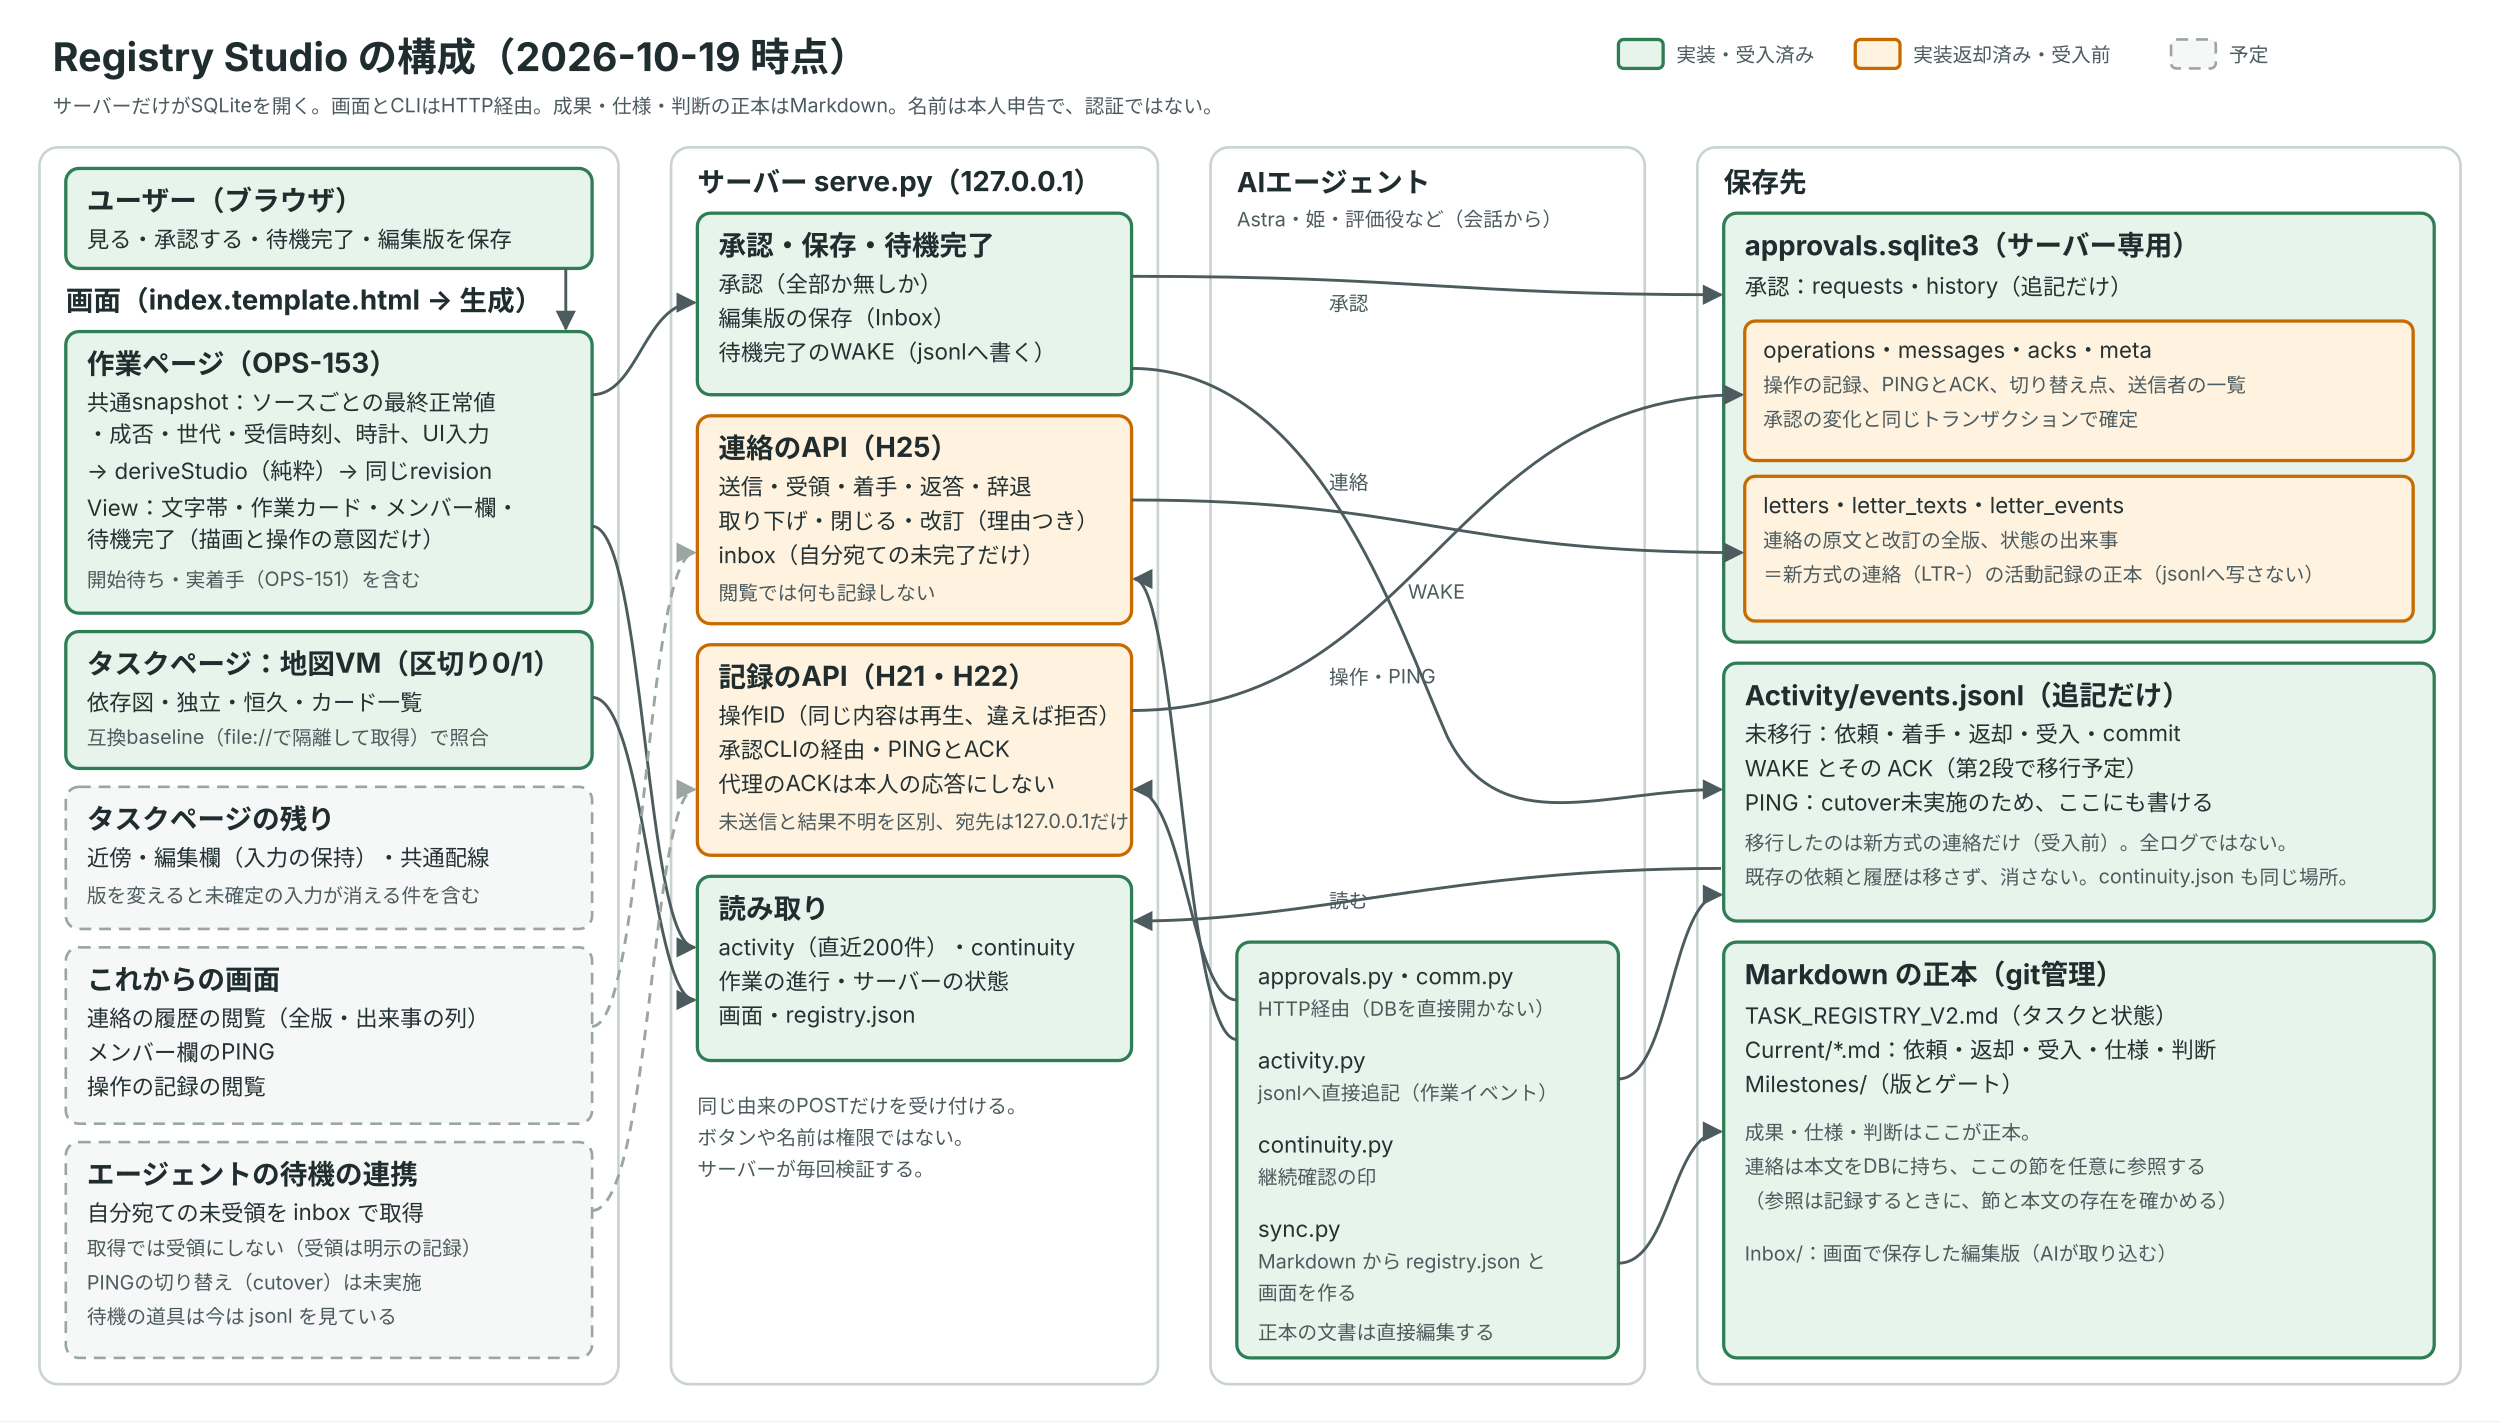
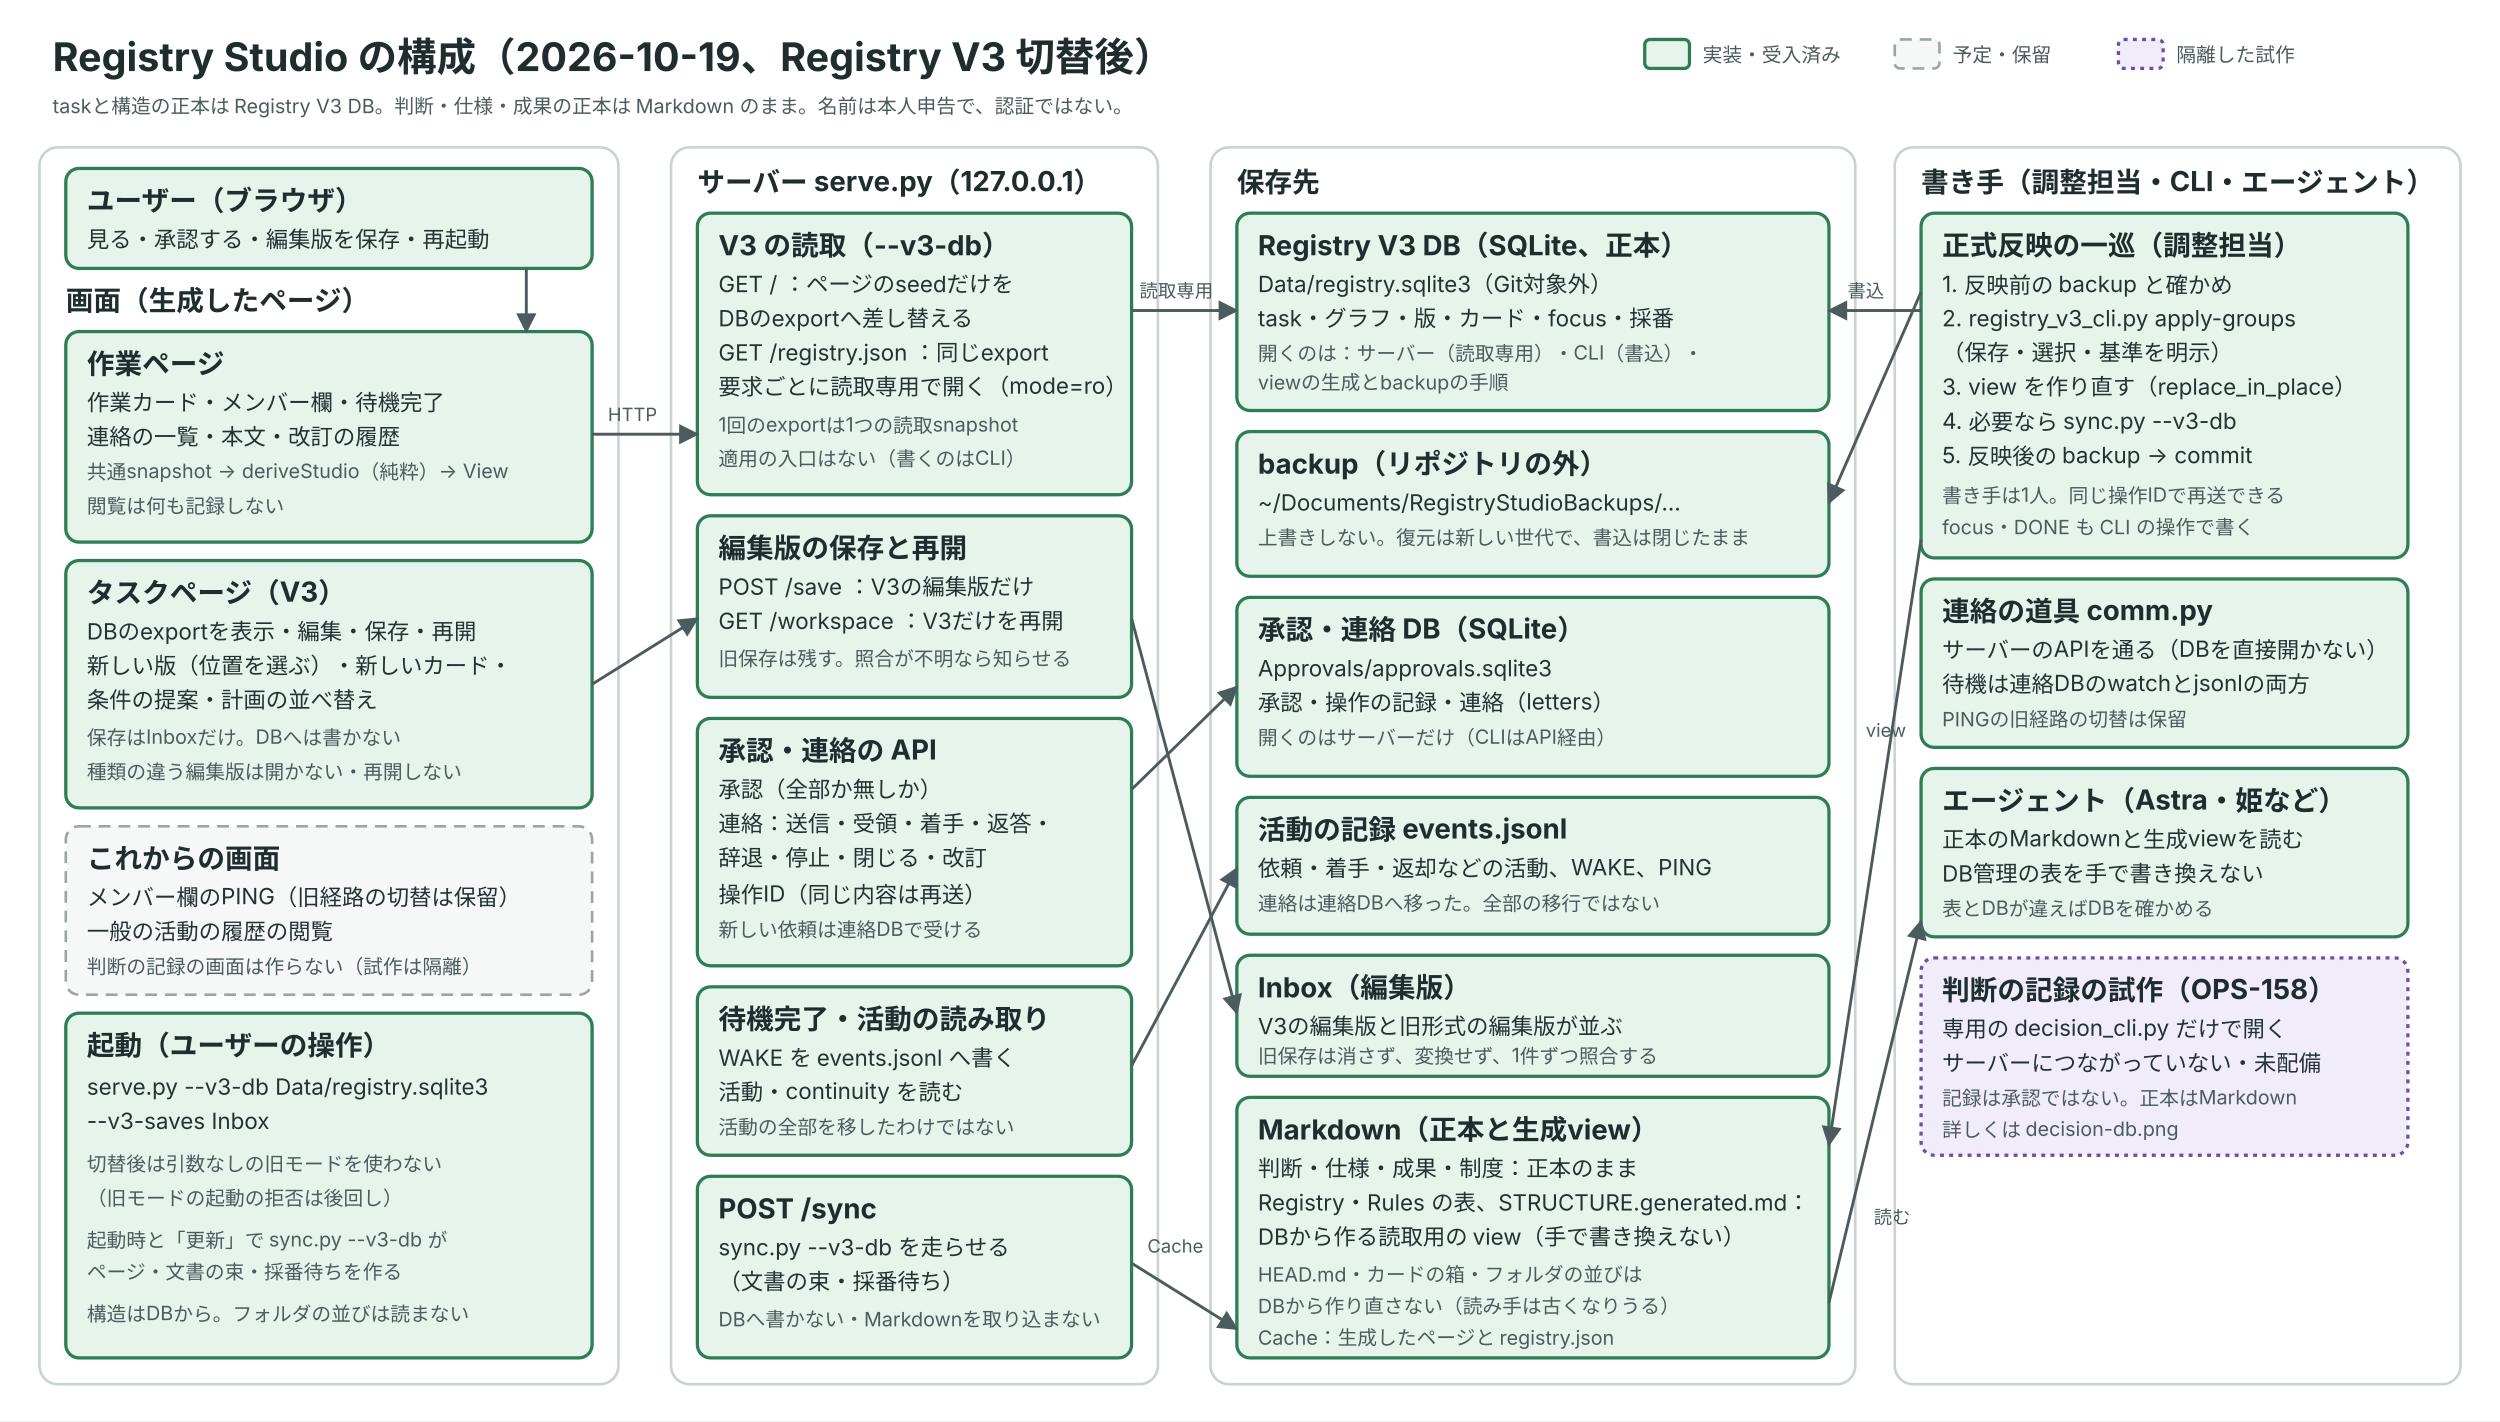
<svg xmlns="http://www.w3.org/2000/svg" width="1900" height="1080" viewBox="0 0 1900 1080" font-family="-apple-system, 'Hiragino Sans', 'Hiragino Kaku Gothic ProN', sans-serif">
  <defs>
    <marker id="a" viewBox="0 0 10 10" refX="9" refY="5" markerWidth="7" markerHeight="7" orient="auto">
      <path d="M0 0 L10 5 L0 10 z" fill="#4c5b5e" />
    </marker>
    <marker id="ad" viewBox="0 0 10 10" refX="9" refY="5" markerWidth="7" markerHeight="7" orient="auto">
      <path d="M0 0 L10 5 L0 10 z" fill="#9aa6a2" />
    </marker>
    <style>
      .t{font-size:30px;font-weight:700;fill:#1f2d2f}
      .h{font-size:21px;font-weight:700;fill:#1f2d2f}
      .b{font-size:17px;fill:#243234}
      .s{font-size:15px;fill:#4c5b5e}
      .done{fill:#e7f4ec;stroke:#2f7d55;stroke-width:2.5}
-       .ret{fill:#fff3e0;stroke:#c76b00;stroke-width:2.5}
      .plan{fill:#f6f7f7;stroke:#9aa6a2;stroke-width:2;stroke-dasharray:9 6}
+       .iso{fill:#f1ecfa;stroke:#6b4fa3;stroke-width:2.5;stroke-dasharray:3 4}
      .zone{fill:none;stroke:#c9d3d0;stroke-width:2}
      .ln{stroke:#4c5b5e;stroke-width:2.2;fill:none;marker-end:url(#a)}
      .lnd{stroke:#9aa6a2;stroke-width:2.2;fill:none;stroke-dasharray:8 6;marker-end:url(#ad)}
+       .lab{font-size:14px;fill:#4c5b5e}
    </style>
  </defs>
  <rect width="1900" height="1080" fill="#ffffff" />
-   <text x="40" y="54" class="t">Registry Studio の構成（2026-10-19 時点）</text>
-   <text x="40" y="86" class="s">サーバーだけがSQLiteを開く。画面とCLIはHTTP経由。成果・仕様・判断の正本はMarkdown。名前は本人申告で、認証ではない。</text>
-   <rect x="1230" y="30" width="34" height="22" rx="4" class="done" />
-   <text x="1274" y="47" class="s">実装・受入済み</text>
-   <rect x="1410" y="30" width="34" height="22" rx="4" class="ret" />
-   <text x="1454" y="47" class="s">実装返却済み・受入前</text>
-   <rect x="1650" y="30" width="34" height="22" rx="4" class="plan" />
-   <text x="1694" y="47" class="s">予定</text>
+   <text x="40" y="54" class="t">Registry Studio の構成（2026-10-19、Registry V3 切替後）</text>
+   <text x="40" y="86" class="s">taskと構造の正本は Registry V3 DB。判断・仕様・成果の正本は Markdown のまま。名前は本人申告で、認証ではない。</text>
+   <rect x="1250" y="30" width="34" height="22" rx="4" class="done" />
+   <text x="1294" y="47" class="s">実装・受入済み</text>
+   <rect x="1440" y="30" width="34" height="22" rx="4" class="plan" />
+   <text x="1484" y="47" class="s">予定・保留</text>
+   <rect x="1610" y="30" width="34" height="22" rx="4" class="iso" />
+   <text x="1654" y="47" class="s">隔離した試作</text>
  <rect x="30" y="112" width="440" height="940" rx="14" class="zone" />
  <rect x="50" y="128" width="400" height="76" rx="10" class="done" />
  <text x="66" y="160" class="h">ユーザー（ブラウザ）</text>
-   <text x="66" y="188" class="b">見る・承認する・待機完了・編集版を保存</text>
-   <text x="50" y="236" class="h">画面（index.template.html → 生成）</text>
-   <rect x="50" y="252" width="400" height="214" rx="10" class="done" />
-   <text x="66" y="284" class="h">作業ページ（OPS-153）</text>
-   <text x="66" y="312" class="b">共通snapshot：ソースごとの最終正常値</text>
-   <text x="66" y="336" class="b">・成否・世代・受信時刻、時計、UI入力</text>
-   <text x="66" y="364" class="b">→ deriveStudio（純粋）→ 同じrevision</text>
-   <text x="66" y="392" class="b">View：文字帯・作業カード・メンバー欄・</text>
-   <text x="66" y="416" class="b">待機完了（描画と操作の意図だけ）</text>
-   <text x="66" y="446" class="s">開始待ち・実着手（OPS-151）を含む</text>
-   <rect x="50" y="480" width="400" height="104" rx="10" class="done" />
-   <text x="66" y="512" class="h">タスクページ：地図VM（区切り0/1）</text>
-   <text x="66" y="540" class="b">依存図・独立・恒久・カード一覧</text>
-   <text x="66" y="566" class="s">互換baseline（file://で隔離して取得）で照合</text>
-   <rect x="50" y="598" width="400" height="108" rx="10" class="plan" />
-   <text x="66" y="630" class="h">タスクページの残り</text>
-   <text x="66" y="658" class="b">近傍・編集欄（入力の保持）・共通配線</text>
-   <text x="66" y="686" class="s">版を変えると未確定の入力が消える件を含む</text>
-   <rect x="50" y="720" width="400" height="134" rx="10" class="plan" />
-   <text x="66" y="752" class="h">これからの画面</text>
-   <text x="66" y="780" class="b">連絡の履歴の閲覧（全版・出来事の列）</text>
-   <text x="66" y="806" class="b">メンバー欄のPING</text>
-   <text x="66" y="832" class="b">操作の記録の閲覧</text>
-   <rect x="50" y="868" width="400" height="164" rx="10" class="plan" />
-   <text x="66" y="900" class="h">エージェントの待機の連携</text>
-   <text x="66" y="928" class="b">自分宛ての未受領を inbox で取得</text>
-   <text x="66" y="954" class="s">取得では受領にしない（受領は明示の記録）</text>
-   <text x="66" y="980" class="s">PINGの切り替え（cutover）は未実施</text>
-   <text x="66" y="1006" class="s">待機の道具は今は jsonl を見ている</text>
+   <text x="66" y="188" class="b">見る・承認する・編集版を保存・再起動</text>
+   <text x="50" y="236" class="h">画面（生成したページ）</text>
+   <rect x="50" y="252" width="400" height="160" rx="10" class="done" />
+   <text x="66" y="284" class="h">作業ページ</text>
+   <text x="66" y="312" class="b">作業カード・メンバー欄・待機完了</text>
+   <text x="66" y="338" class="b">連絡の一覧・本文・改訂の履歴</text>
+   <text x="66" y="364" class="s">共通snapshot → deriveStudio（純粋）→ View</text>
+   <text x="66" y="390" class="s">閲覧は何も記録しない</text>
+   <rect x="50" y="426" width="400" height="188" rx="10" class="done" />
+   <text x="66" y="458" class="h">タスクページ（V3）</text>
+   <text x="66" y="486" class="b">DBのexportを表示・編集・保存・再開</text>
+   <text x="66" y="512" class="b">新しい版（位置を選ぶ）・新しいカード・</text>
+   <text x="66" y="538" class="b">条件の提案・計画の並べ替え</text>
+   <text x="66" y="566" class="s">保存はInboxだけ。DBへは書かない</text>
+   <text x="66" y="592" class="s">種類の違う編集版は開かない・再開しない</text>
+   <rect x="50" y="628" width="400" height="128" rx="10" class="plan" />
+   <text x="66" y="660" class="h">これからの画面</text>
+   <text x="66" y="688" class="b">メンバー欄のPING（旧経路の切替は保留）</text>
+   <text x="66" y="714" class="b">一般の活動の履歴の閲覧</text>
+   <text x="66" y="740" class="s">判断の記録の画面は作らない（試作は隔離）</text>
+   <rect x="50" y="770" width="400" height="262" rx="10" class="done" />
+   <text x="66" y="802" class="h">起動（ユーザーの操作）</text>
+   <text x="66" y="832" class="b">serve.py --v3-db Data/registry.sqlite3</text>
+   <text x="66" y="858" class="b">          --v3-saves Inbox</text>
+   <text x="66" y="890" class="s">切替後は引数なしの旧モードを使わない</text>
+   <text x="66" y="916" class="s">（旧モードの起動の拒否は後回し）</text>
+   <text x="66" y="948" class="s">起動時と「更新」で sync.py --v3-db が</text>
+   <text x="66" y="972" class="s">ページ・文書の束・採番待ちを作る</text>
+   <text x="66" y="1004" class="s">構造はDBから。フォルダの並びは読まない</text>
  <rect x="510" y="112" width="370" height="940" rx="14" class="zone" />
  <text x="530" y="146" class="h">サーバー serve.py（127.0.0.1）</text>
-   <rect x="530" y="162" width="330" height="138" rx="10" class="done" />
-   <text x="546" y="194" class="h">承認・保存・待機完了</text>
-   <text x="546" y="222" class="b">承認（全部か無しか）</text>
-   <text x="546" y="248" class="b">編集版の保存（Inbox）</text>
-   <text x="546" y="274" class="b">待機完了のWAKE（jsonlへ書く）</text>
-   <rect x="530" y="316" width="330" height="158" rx="10" class="ret" />
-   <text x="546" y="348" class="h">連絡のAPI（H25）</text>
-   <text x="546" y="376" class="b">送信・受領・着手・返答・辞退</text>
-   <text x="546" y="402" class="b">取り下げ・閉じる・改訂（理由つき）</text>
-   <text x="546" y="428" class="b">inbox（自分宛ての未完了だけ）</text>
-   <text x="546" y="456" class="s">閲覧では何も記録しない</text>
-   <rect x="530" y="490" width="330" height="160" rx="10" class="ret" />
-   <text x="546" y="522" class="h">記録のAPI（H21・H22）</text>
-   <text x="546" y="550" class="b">操作ID（同じ内容は再生、違えば拒否）</text>
-   <text x="546" y="576" class="b">承認CLIの経由・PINGとACK</text>
-   <text x="546" y="602" class="b">代理のACKは本人の応答にしない</text>
-   <text x="546" y="630" class="s">未送信と結果不明を区別、宛先は127.0.0.1だけ</text>
-   <rect x="530" y="666" width="330" height="140" rx="10" class="done" />
-   <text x="546" y="698" class="h">読み取り</text>
-   <text x="546" y="726" class="b">activity（直近200件）・continuity</text>
-   <text x="546" y="752" class="b">作業の進行・サーバーの状態</text>
-   <text x="546" y="778" class="b">画面・registry.json</text>
-   <text x="530" y="846" class="s">同じ由来のPOSTだけを受け付ける。</text>
-   <text x="530" y="870" class="s">ボタンや名前は権限ではない。</text>
-   <text x="530" y="894" class="s">サーバーが毎回検証する。</text>
-   <rect x="920" y="112" width="330" height="940" rx="14" class="zone" />
-   <text x="940" y="146" class="h">AIエージェント</text>
-   <text x="940" y="172" class="s">Astra・姫・評価役など（会話から）</text>
-   <rect x="940" y="716" width="290" height="316" rx="10" class="done" />
-   <text x="956" y="748" class="b">approvals.py・comm.py</text>
-   <text x="956" y="772" class="s">HTTP経由（DBを直接開かない）</text>
-   <text x="956" y="812" class="b">activity.py</text>
-   <text x="956" y="836" class="s">jsonlへ直接追記（作業イベント）</text>
-   <text x="956" y="876" class="b">continuity.py</text>
-   <text x="956" y="900" class="s">継続確認の印</text>
-   <text x="956" y="940" class="b">sync.py</text>
-   <text x="956" y="964" class="s">Markdown から registry.json と</text>
-   <text x="956" y="988" class="s">画面を作る</text>
-   <text x="956" y="1018" class="s">正本の文書は直接編集する</text>
-   <rect x="1290" y="112" width="580" height="940" rx="14" class="zone" />
-   <text x="1310" y="146" class="h">保存先</text>
-   <rect x="1310" y="162" width="540" height="326" rx="10" class="done" />
-   <text x="1326" y="194" class="h">approvals.sqlite3（サーバー専用）</text>
-   <text x="1326" y="224" class="b">承認：requests・history（追記だけ）</text>
-   <rect x="1326" y="244" width="508" height="106" rx="8" class="ret" />
-   <text x="1340" y="272" class="b">operations・messages・acks・meta</text>
-   <text x="1340" y="298" class="s">操作の記録、PINGとACK、切り替え点、送信者の一覧</text>
-   <text x="1340" y="324" class="s">承認の変化と同じトランザクションで確定</text>
-   <rect x="1326" y="362" width="508" height="110" rx="8" class="ret" />
-   <text x="1340" y="390" class="b">letters・letter_texts・letter_events</text>
-   <text x="1340" y="416" class="s">連絡の原文と改訂の全版、状態の出来事</text>
-   <text x="1340" y="442" class="s">＝新方式の連絡（LTR-）の活動記録の正本（jsonlへ写さない）</text>
-   <rect x="1310" y="504" width="540" height="196" rx="10" class="done" />
-   <text x="1326" y="536" class="h">Activity/events.jsonl（追記だけ）</text>
-   <text x="1326" y="564" class="b">未移行：依頼・着手・返却・受入・commit</text>
-   <text x="1326" y="590" class="b">WAKE とその ACK（第2段で移行予定）</text>
-   <text x="1326" y="616" class="b">PING：cutover未実施のため、ここにも書ける</text>
-   <text x="1326" y="646" class="s">移行したのは新方式の連絡だけ（受入前）。全ログではない。</text>
-   <text x="1326" y="672" class="s">既存の依頼と履歴は移さず、消さない。continuity.json も同じ場所。</text>
-   <rect x="1310" y="716" width="540" height="316" rx="10" class="done" />
-   <text x="1326" y="748" class="h">Markdown の正本（git管理）</text>
-   <text x="1326" y="778" class="b">TASK_REGISTRY_V2.md（タスクと状態）</text>
-   <text x="1326" y="804" class="b">Current/*.md：依頼・返却・受入・仕様・判断</text>
-   <text x="1326" y="830" class="b">Milestones/（版とゲート）</text>
-   <text x="1326" y="866" class="s">成果・仕様・判断はここが正本。</text>
-   <text x="1326" y="892" class="s">連絡は本文をDBに持ち、ここの節を任意に参照する</text>
-   <text x="1326" y="918" class="s">（参照は記録するときに、節と本文の存在を確かめる）</text>
-   <text x="1326" y="958" class="s">Inbox/：画面で保存した編集版（AIが取り込む）</text>
-   <path class="ln" d="M430 204 L430 250" />
-   <path class="ln" d="M450 300 C485 300 490 230 528 230" />
-   <path class="ln" d="M450 400 C490 400 490 720 528 720" />
-   <path class="ln" d="M450 530 C490 530 495 760 528 760" />
-   <path class="lnd" d="M450 780 C490 780 490 420 528 420" />
-   <path class="lnd" d="M450 920 C495 920 495 600 528 600" />
-   <path class="ln" d="M860 210 C1080 210 1100 224 1308 224" />
-   <path class="ln" d="M860 380 C1080 380 1100 420 1324 420" />
-   <path class="ln" d="M860 540 C1080 540 1100 300 1324 300" />
-   <path class="ln" d="M860 280 C1000 280 1060 470 1100 560 C1140 640 1220 600 1308 600" />
-   <path class="ln" d="M1308 660 C1100 660 1000 700 862 700" />
-   <path class="ln" d="M940 760 C905 760 900 600 862 600" />
-   <path class="ln" d="M940 790 C900 790 895 440 862 440" />
-   <path class="ln" d="M1230 820 C1270 820 1270 680 1308 680" />
-   <path class="ln" d="M1230 960 C1270 960 1270 860 1308 860" />
-   <text x="1010" y="236" class="s">承認</text>
-   <text x="1010" y="372" class="s">連絡</text>
-   <text x="1010" y="520" class="s">操作・PING</text>
-   <text x="1070" y="455" class="s">WAKE</text>
-   <text x="1010" y="690" class="s">読む</text>
+   <rect x="530" y="162" width="330" height="214" rx="10" class="done" />
+   <text x="546" y="194" class="h">V3 の読取（--v3-db）</text>
+   <text x="546" y="222" class="b">GET / ：ページのseedだけを</text>
+   <text x="546" y="248" class="b">DBのexportへ差し替える</text>
+   <text x="546" y="274" class="b">GET /registry.json ：同じexport</text>
+   <text x="546" y="300" class="b">要求ごとに読取専用で開く（mode=ro）</text>
+   <text x="546" y="328" class="s">1回のexportは1つの読取snapshot</text>
+   <text x="546" y="354" class="s">適用の入口はない（書くのはCLI）</text>
+   <rect x="530" y="392" width="330" height="138" rx="10" class="done" />
+   <text x="546" y="424" class="h">編集版の保存と再開</text>
+   <text x="546" y="452" class="b">POST /save ：V3の編集版だけ</text>
+   <text x="546" y="478" class="b">GET /workspace ：V3だけを再開</text>
+   <text x="546" y="506" class="s">旧保存は残す。照合が不明なら知らせる</text>
+   <rect x="530" y="546" width="330" height="188" rx="10" class="done" />
+   <text x="546" y="578" class="h">承認・連絡の API</text>
+   <text x="546" y="606" class="b">承認（全部か無しか）</text>
+   <text x="546" y="632" class="b">連絡：送信・受領・着手・返答・</text>
+   <text x="546" y="658" class="b">辞退・停止・閉じる・改訂</text>
+   <text x="546" y="686" class="b">操作ID（同じ内容は再送）</text>
+   <text x="546" y="712" class="s">新しい依頼は連絡DBで受ける</text>
+   <rect x="530" y="750" width="330" height="128" rx="10" class="done" />
+   <text x="546" y="782" class="h">待機完了・活動の読み取り</text>
+   <text x="546" y="810" class="b">WAKE を events.jsonl へ書く</text>
+   <text x="546" y="836" class="b">活動・continuity を読む</text>
+   <text x="546" y="862" class="s">活動の全部を移したわけではない</text>
+   <rect x="530" y="894" width="330" height="138" rx="10" class="done" />
+   <text x="546" y="926" class="h">POST /sync</text>
+   <text x="546" y="954" class="b">sync.py --v3-db を走らせる</text>
+   <text x="546" y="980" class="b">（文書の束・採番待ち）</text>
+   <text x="546" y="1008" class="s">DBへ書かない・Markdownを取り込まない</text>
+   <rect x="920" y="112" width="490" height="940" rx="14" class="zone" />
+   <text x="940" y="146" class="h">保存先</text>
+   <rect x="940" y="162" width="450" height="150" rx="10" class="done" />
+   <text x="956" y="194" class="h">Registry V3 DB（SQLite、正本）</text>
+   <text x="956" y="222" class="b">Data/registry.sqlite3（Git対象外）</text>
+   <text x="956" y="248" class="b">task・グラフ・版・カード・focus・採番</text>
+   <text x="956" y="274" class="s">開くのは：サーバー（読取専用）・CLI（書込）・</text>
+   <text x="956" y="296" class="s">viewの生成とbackupの手順</text>
+   <rect x="940" y="328" width="450" height="110" rx="10" class="done" />
+   <text x="956" y="360" class="h">backup（リポジトリの外）</text>
+   <text x="956" y="388" class="b">~/Documents/RegistryStudioBackups/…</text>
+   <text x="956" y="414" class="s">上書きしない。復元は新しい世代で、書込は閉じたまま</text>
+   <rect x="940" y="454" width="450" height="136" rx="10" class="done" />
+   <text x="956" y="486" class="h">承認・連絡 DB（SQLite）</text>
+   <text x="956" y="514" class="b">Approvals/approvals.sqlite3</text>
+   <text x="956" y="540" class="b">承認・操作の記録・連絡（letters）</text>
+   <text x="956" y="566" class="s">開くのはサーバーだけ（CLIはAPI経由）</text>
+   <rect x="940" y="606" width="450" height="104" rx="10" class="done" />
+   <text x="956" y="638" class="h">活動の記録 events.jsonl</text>
+   <text x="956" y="666" class="b">依頼・着手・返却などの活動、WAKE、PING</text>
+   <text x="956" y="692" class="s">連絡は連絡DBへ移った。全部の移行ではない</text>
+   <rect x="940" y="726" width="450" height="92" rx="10" class="done" />
+   <text x="956" y="758" class="h">Inbox（編集版）</text>
+   <text x="956" y="786" class="b">V3の編集版と旧形式の編集版が並ぶ</text>
+   <text x="956" y="808" class="s">旧保存は消さず、変換せず、1件ずつ照合する</text>
+   <rect x="940" y="834" width="450" height="198" rx="10" class="done" />
+   <text x="956" y="866" class="h">Markdown（正本と生成view）</text>
+   <text x="956" y="894" class="b">判断・仕様・成果・制度：正本のまま</text>
+   <text x="956" y="920" class="b">Registry・Rules の表、STRUCTURE.generated.md：</text>
+   <text x="956" y="946" class="b">DBから作る読取用の view（手で書き換えない）</text>
+   <text x="956" y="974" class="s">HEAD.md・カードの箱・フォルダの並びは</text>
+   <text x="956" y="998" class="s">DBから作り直さない（読み手は古くなりうる）</text>
+   <text x="956" y="1022" class="s">Cache：生成したページと registry.json</text>
+   <rect x="1440" y="112" width="430" height="940" rx="14" class="zone" />
+   <text x="1460" y="146" class="h">書き手（調整担当・CLI・エージェント）</text>
+   <rect x="1460" y="162" width="370" height="262" rx="10" class="done" />
+   <text x="1476" y="194" class="h">正式反映の一巡（調整担当）</text>
+   <text x="1476" y="222" class="b">1. 反映前の backup と確かめ</text>
+   <text x="1476" y="248" class="b">2. registry_v3_cli.py apply-groups</text>
+   <text x="1476" y="274" class="b">    （保存・選択・基準を明示）</text>
+   <text x="1476" y="300" class="b">3. view を作り直す（replace_in_place）</text>
+   <text x="1476" y="326" class="b">4. 必要なら sync.py --v3-db</text>
+   <text x="1476" y="352" class="b">5. 反映後の backup → commit</text>
+   <text x="1476" y="382" class="s">書き手は1人。同じ操作IDで再送できる</text>
+   <text x="1476" y="406" class="s">focus・DONE も CLI の操作で書く</text>
+   <rect x="1460" y="440" width="370" height="128" rx="10" class="done" />
+   <text x="1476" y="472" class="h">連絡の道具 comm.py</text>
+   <text x="1476" y="500" class="b">サーバーのAPIを通る（DBを直接開かない）</text>
+   <text x="1476" y="526" class="b">待機は連絡DBのwatchとjsonlの両方</text>
+   <text x="1476" y="552" class="s">PINGの旧経路の切替は保留</text>
+   <rect x="1460" y="584" width="370" height="128" rx="10" class="done" />
+   <text x="1476" y="616" class="h">エージェント（Astra・姫など）</text>
+   <text x="1476" y="644" class="b">正本のMarkdownと生成viewを読む</text>
+   <text x="1476" y="670" class="b">DB管理の表を手で書き換えない</text>
+   <text x="1476" y="696" class="s">表とDBが違えばDBを確かめる</text>
+   <rect x="1460" y="728" width="370" height="150" rx="10" class="iso" />
+   <text x="1476" y="760" class="h">判断の記録の試作（OPS-158）</text>
+   <text x="1476" y="788" class="b">専用の decision_cli.py だけで開く</text>
+   <text x="1476" y="814" class="b">サーバーにつながっていない・未配備</text>
+   <text x="1476" y="840" class="s">記録は承認ではない。正本はMarkdown</text>
+   <text x="1476" y="864" class="s">詳しくは decision-db.png</text>
+   <path d="M400 204 L400 252" class="ln" />
+   <path d="M450 330 L530 330" class="ln" />
+   <text x="462" y="320" class="lab">HTTP</text>
+   <path d="M450 520 L530 470" class="ln" />
+   <path d="M860 236 L940 236" class="ln" />
+   <text x="866" y="226" class="lab">読取専用</text>
+   <path d="M860 470 L940 770" class="ln" />
+   <path d="M860 600 L940 522" class="ln" />
+   <path d="M860 810 L940 660" class="ln" />
+   <path d="M860 960 L940 1010" class="ln" />
+   <text x="872" y="952" class="lab">Cache</text>
+   <path d="M1460 236 L1390 236" class="ln" />
+   <text x="1404" y="226" class="lab">書込</text>
+   <path d="M1460 222 L1390 382" class="ln" />
+   <path d="M1460 410 L1390 870" class="ln" />
+   <text x="1418" y="560" class="lab">view</text>
+   <path d="M1390 990 L1460 700" class="ln" />
+   <text x="1424" y="930" class="lab">読む</text>
</svg>
